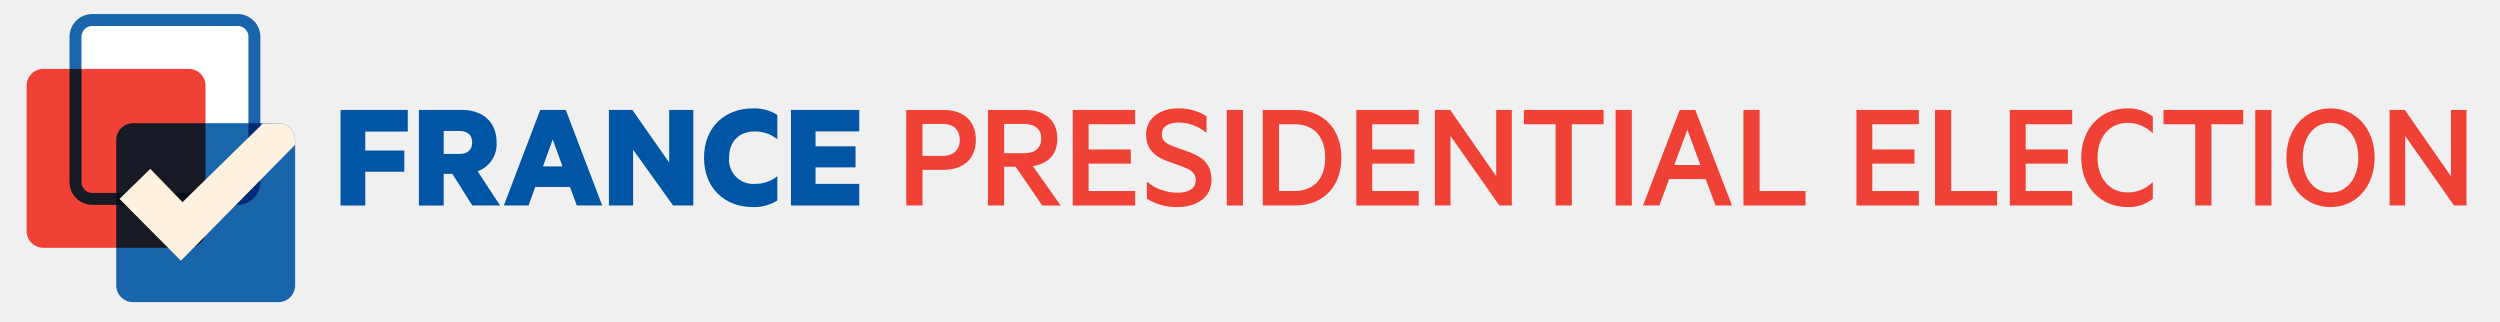
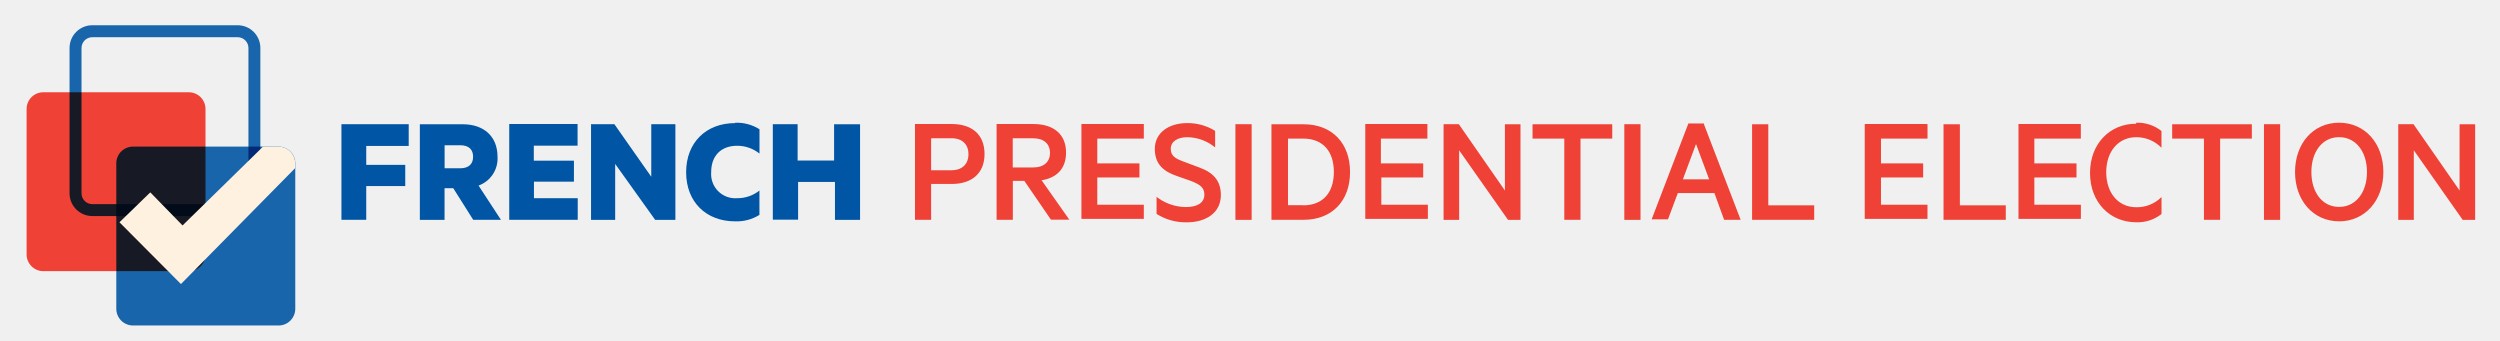
- <svg xmlns="http://www.w3.org/2000/svg" viewBox="0 0 514 66">
+ <svg xmlns="http://www.w3.org/2000/svg" viewBox="0 0 514 70">
  <defs>
-     <style>.cls-1{isolation:isolate;}.cls-2{fill:#fff;}.cls-3{fill:none;stroke:#0055a4;stroke-miterlimit:10;stroke-width:2.452px;}.cls-3,.cls-5{opacity:0.9;}.cls-3,.cls-4,.cls-5{mix-blend-mode:multiply;}.cls-4,.cls-8{fill:#ef4135;}.cls-5,.cls-7{fill:#0055a4;}.cls-6{fill:#fff1e0;}</style>
+     <style>.cls-1{isolation:isolate;}.cls-2,.cls-5{fill:#0055a4;}.cls-2{opacity:0.9;}.cls-2,.cls-3{mix-blend-mode:multiply;}.cls-3,.cls-6{fill:#ef4135;}.cls-4{fill:#fff1e0;}</style>
  </defs>
  <g class="cls-1">
    <g id="Layer_1" data-name="Layer 1">
-       <rect class="cls-2" x="15.481" y="5.11" width="36.782" height="34.783" rx="3.351" ry="3.351" />
-       <rect class="cls-3" x="15.526" y="4.113" width="36.777" height="36.777" rx="3.445" ry="3.445" />
-       <rect class="cls-4" x="5.473" y="14.166" width="36.777" height="36.777" rx="3.445" ry="3.445" />
-       <rect class="cls-5" x="23.903" y="25.336" width="36.777" height="36.777" rx="3.445" ry="3.445" />
-       <path class="cls-6" d="M37.194,53.6L60.68,29.762,60.669,28.5a3.419,3.419,0,0,0-3.229-3.153l-3.39.04L37.533,41.553,30.9,34.729l-6.339,6.159Z" />
-       <path class="cls-7" d="M70.015,42.25V22.6H83.838V27.05H75.1v3.9h8.031v4.353H75.1V42.25H70.015Z" />
-       <path class="cls-7" d="M91.221,35.754v6.5H86.133V22.6h8.832c4.224,0,7.135,2.4,7.135,6.688a5.905,5.905,0,0,1-3.9,5.919l4.607,7.04h-5.7l-4.1-6.5H91.221Zm0-4.1h3.2c1.823,0,2.655-.928,2.655-2.368s-0.832-2.368-2.655-2.368h-3.2v4.735Z" />
-       <path class="cls-7" d="M116.323,22.6l7.487,19.647h-5.216l-1.407-3.808h-7.136l-1.376,3.808h-5.088L111.076,22.6h5.247Zm-4.7,11.616h4.031l-2.016-5.536Z" />
-       <path class="cls-7" d="M142.544,42.25h-4.159l-8.224-11.488V42.25H125.2V22.6H130l7.584,10.815V22.6h4.959V42.25Z" />
-       <path class="cls-7" d="M154.826,22.283a8.862,8.862,0,0,1,4.991,1.344v4.992a7.315,7.315,0,0,0-4.575-1.6c-3.264,0-5.344,2.016-5.344,5.408a4.967,4.967,0,0,0,5.344,5.375,7.278,7.278,0,0,0,4.575-1.567v4.991a8.862,8.862,0,0,1-4.991,1.344c-5.983,0-10.079-4.031-10.079-10.143S148.843,22.283,154.826,22.283Z" />
-       <path class="cls-7" d="M176.668,22.6v4.416h-8.991V30.09H175.9v4.32h-8.224V37.8h8.991V42.25H162.621V22.6h14.047Z" />
-       <path class="cls-8" d="M189.661,34.922V42.25h-3.328V22.6h7.584c4.063,0,6.719,2.112,6.719,6.175,0,4-2.655,6.144-6.719,6.144h-4.256Zm4.191-9.439h-4.191v6.56h4.191c2.3,0,3.487-1.376,3.487-3.264C197.34,26.826,196.156,25.483,193.853,25.483Z" />
-       <path class="cls-8" d="M206.448,34.282V42.25H203.12V22.6H210.7c4.063,0,6.688,2.048,6.688,5.888,0,3.3-1.92,5.184-5.024,5.664l5.7,8.1h-3.776l-5.472-7.968h-2.367Zm0-2.784h4.191c2.208,0,3.456-1.184,3.456-3.007s-1.248-3.008-3.456-3.008h-4.191V31.5Z" />
-       <path class="cls-8" d="M233.385,22.6v2.944h-9.567V30.73h8.672v2.912h-8.672v5.632h9.567V42.25H220.554V22.6h12.831Z" />
-       <path class="cls-8" d="M235.8,37.354a9.906,9.906,0,0,0,6.239,2.271c2.24,0,3.808-.8,3.808-2.56,0-1.536-.991-2.145-2.752-2.816l-2.848-1.023c-2.623-.96-4.607-2.368-4.607-5.6,0-3.456,3.008-5.343,6.624-5.343a10.6,10.6,0,0,1,5.791,1.6v3.424a9.109,9.109,0,0,0-5.728-2.112c-1.983,0-3.456.768-3.456,2.368,0,1.44.929,2.016,2.561,2.592l3.167,1.152c3.072,1.12,4.48,2.848,4.48,5.7,0,3.584-3.04,5.567-7.04,5.567a11.212,11.212,0,0,1-6.239-1.728V37.354Z" />
-       <path class="cls-8" d="M255.555,42.25h-3.328V22.6h3.328V42.25Z" />
-       <path class="cls-8" d="M259.625,22.6h6.624c5.791,0,9.535,3.84,9.535,9.823s-3.744,9.824-9.535,9.824h-6.624V22.6Zm6.5,16.671c4.128,0,6.336-2.656,6.336-6.848,0-4.224-2.208-6.879-6.336-6.879h-3.167V39.274h3.167Z" />
-       <path class="cls-8" d="M291.69,22.6v2.944h-9.567V30.73h8.672v2.912h-8.672v5.632h9.567V42.25H278.859V22.6H291.69Z" />
-       <path class="cls-8" d="M310.826,42.25h-2.56l-10.047-14.3v14.3h-3.2V22.6h3.136l9.472,13.631V22.6h3.2V42.25Z" />
-       <path class="cls-8" d="M313.311,22.6h16.383v2.944h-6.527v16.7h-3.328v-16.7h-6.527V22.6Z" />
-       <path class="cls-8" d="M335.5,42.25h-3.328V22.6H335.5V42.25Z" />
-       <path class="cls-8" d="M348.551,22.6L356.1,42.25H352.71l-2.016-5.439h-7.52l-2.016,5.439H337.8L345.351,22.6h3.2ZM344.23,33.93h5.376l-2.687-7.264Z" />
-       <path class="cls-8" d="M358.448,22.6h3.328V39.274h9.439V42.25H358.448V22.6Z" />
-       <path class="cls-8" d="M394.511,22.6v2.944h-9.567V30.73h8.672v2.912h-8.672v5.632h9.567V42.25H381.68V22.6h12.831Z" />
-       <path class="cls-8" d="M397.84,22.6h3.328V39.274h9.439V42.25H397.84V22.6Z" />
-       <path class="cls-8" d="M426.047,22.6v2.944h-9.567V30.73h8.672v2.912h-8.672v5.632h9.567V42.25H413.216V22.6h12.831Z" />
-       <path class="cls-8" d="M437.4,22.283a7.965,7.965,0,0,1,5.216,1.7v3.456a7.169,7.169,0,0,0-5.184-2.176c-3.744,0-6.176,2.944-6.176,7.167,0,4.192,2.432,7.135,6.176,7.135a7.136,7.136,0,0,0,5.184-2.144v3.456a7.968,7.968,0,0,1-5.216,1.7c-5.472,0-9.5-4.1-9.5-10.143S431.925,22.283,437.4,22.283Z" />
-       <path class="cls-8" d="M444.818,22.6H461.2v2.944h-6.527v16.7h-3.328v-16.7h-6.527V22.6Z" />
-       <path class="cls-8" d="M467.014,42.25h-3.328V22.6h3.328V42.25Z" />
-       <path class="cls-8" d="M479.137,42.569c-5.312,0-9.055-4.287-9.055-10.143,0-5.888,3.743-10.143,9.055-10.143s9.088,4.255,9.088,10.143C488.225,38.282,484.449,42.569,479.137,42.569Zm0-17.311c-3.455,0-5.7,3.008-5.7,7.167s2.24,7.167,5.7,7.167,5.729-3.008,5.729-7.167S482.593,25.258,479.137,25.258Z" />
-       <path class="cls-8" d="M507.107,42.25h-2.56L494.5,27.946v14.3h-3.2V22.6h3.136l9.472,13.631V22.6h3.2V42.25Z" />
+       <path class="cls-2" d="M48.86 44.42h-29.9a4.68 4.68 0 0 1-4.66-4.67V9.87a4.68 4.68 0 0 1 4.67-4.68h29.9a4.68 4.68 0 0 1 4.66 4.6v29.9a4.68 4.68 0 0 1-4.67 4.6zM18.96 7.65a2.22 2.22 0 0 0-2.2 2.22v29.88a2.22 2.22 0 0 0 2.2 2.22h29.9a2.22 2.22 0 0 0 2.22-2.22V9.87a2.22 2.22 0 0 0-2.22-2.22h-29.9z" />
+       <rect class="cls-3" x="5.47" y="18.97" width="36.78" height="36.78" rx="3.44" ry="3.44" />
+       <path class="cls-2" d="M57.23 66.92H27.36a3.44 3.44 0 0 1-3.45-3.45V33.6a3.44 3.44 0 0 1 3.5-3.46h30a3.44 3.44 0 0 1 3.3 3.3v30.03a3.44 3.44 0 0 1-3.4 3.45z" />
+       <path class="cls-4" d="M37.2 58.4l23.48-23.83v-1.12a3.42 3.42 0 0 0-3.3-3.3h-3.3l-16.55 16.2-6.63-6.8-6.34 6.15z" />
+     </g>
+     <g id="Layer_2" data-name="Layer 2">
+       <path class="cls-5" d="M70.2 45.2V25.54h13.83V30H75.3v3.9h8.02v4.35H75.3v6.94h-5.1zm21.2-6.5v6.5h-5.08V25.55h8.84c4.22 0 7.13 2.4 7.13 6.68a5.9 5.9 0 0 1-3.9 5.92l4.6 7.04h-5.7l-4.1-6.5h-1.8zm0-4.1h3.2c1.84 0 2.67-.93 2.67-2.37s-.83-2.37-2.66-2.37h-3.2v4.74zm27.35-9.05v4.4h-9v3.08H118v4.32h-8.22v3.4h9v4.44H104.7V25.5h14.05zm20.1 19.65h-4.15l-8.22-11.5v11.5h-4.96V25.54h4.8l7.58 10.8v-10.8h4.96V45.2zm12.3-19.97a8.87 8.87 0 0 1 5 1.34v5a7.32 7.32 0 0 0-4.6-1.6c-3.25 0-5.33 2-5.33 5.4a4.97 4.97 0 0 0 5.34 5.38 7.28 7.28 0 0 0 4.58-1.57v5a8.87 8.87 0 0 1-5 1.33c-5.98 0-10.07-4-10.07-10.1s4.1-10.1 10.07-10.1zm25.68.32V45.2h-5.16v-7.8h-7.58v7.77h-5.2V25.54h5.1V33h7.5v-7.45h5.13z" />
+       <path class="cls-6" d="M191.44 37.87v7.32h-3.32V25.5h7.58c4.06 0 6.72 2.1 6.72 6.17 0 4-2.66 6.15-6.72 6.15h-4.26zm4.2-9.44h-4.2V35h4.2c2.3 0 3.48-1.4 3.48-3.28 0-1.95-1.18-3.3-3.5-3.3zm12.6 8.8v7.96h-3.34V25.5h7.58c4.07 0 6.7 2.04 6.7 5.88 0 3.3-1.93 5.2-5.03 5.68l5.7 8.1h-3.78l-5.47-7.98h-2.37zm0-2.8h4.2c2.2 0 3.44-1.17 3.44-3s-1.25-3-3.46-3h-4.2v6zm26.93-8.88v2.94h-9.57v5.1h8.67v2.9h-8.67v5.6h9.57V45h-12.83V25.5h12.83zm2.4 14.75a9.9 9.9 0 0 0 6.25 2.27c2.24 0 3.8-.8 3.8-2.56 0-1.5-.98-2.1-2.74-2.8l-2.85-1c-2.63-.9-4.6-2.3-4.6-5.6 0-3.4 3-5.3 6.6-5.3a10.6 10.6 0 0 1 5.8 1.6v3.4a9.1 9.1 0 0 0-5.72-2.1c-1.9 0-3.4.8-3.4 2.4 0 1.5 1 2 2.6 2.6l3.2 1.2c3.1 1.1 4.5 2.88 4.5 5.7 0 3.6-3 5.6-7 5.6a11.2 11.2 0 0 1-6.22-1.73v-3.5zm19.77 4.9H254V25.54h3.34V45.2zm4.06-19.65h6.63c5.8 0 9.54 3.84 9.54 9.82s-3.75 9.82-9.54 9.82h-6.62V25.5zm6.5 16.67c4.14 0 6.34-2.66 6.34-6.85 0-4.22-2.2-6.88-6.33-6.88h-3.1v13.7h3.2zm25.57-16.67v2.94h-9.56v5.1h8.7v2.9H284v5.6h9.57V45H280.7V25.5h12.82zM312.6 45.2h-2.55L300 30.9v14.3h-3.2V25.54h3.14l9.47 13.63V25.55h3.2V45.2zm2.5-19.65h16.38v2.94h-6.53v16.7h-3.33V28.5h-6.53v-2.95zm22.2 19.65h-3.34V25.54h3.33V45.2zm13.03-19.65l7.55 19.64h-3.4l-2-5.5h-7.52l-2.02 5.4h-3.36l7.55-19.7h3.2zM346 36.87h5.4l-2.7-7.26zm14.23-11.32h3.33v16.67H373v2.97h-12.77V25.5zm36.07 0v2.94h-9.57v5.1h8.67v2.9h-8.67v5.6h9.56V45h-12.9V25.5h12.8zm3.32 0h3.33v16.67h9.44v2.97h-12.8V25.5zm28.2 0v2.94h-9.56v5.1h8.67v2.9h-8.67v5.6h9.57V45H415V25.5h12.83zm11.36-.32a7.96 7.96 0 0 1 5.22 1.7v3.45a7.17 7.17 0 0 0-5.2-2.17c-3.73 0-6.16 3-6.16 7.2s2.43 7.2 6.17 7.2a7.13 7.13 0 0 0 5.2-2.1V44a7.97 7.97 0 0 1-5.2 1.7c-5.4 0-9.5-4.1-9.5-10.14s4.1-10.13 9.5-10.13zm7.42.32h16.38v2.94h-6.52v16.7h-3.33V28.5h-6.53v-2.95zm22.2 19.65h-3.33V25.54h3.33V45.2zm12.12.3c-5.3 0-9.06-4.27-9.06-10.13 0-5.9 3.75-10.14 9.06-10.14s9.1 4.25 9.1 10.14c0 5.86-3.8 10.14-9.1 10.14zm0-17.3c-3.46 0-5.7 3-5.7 7.17s2.24 7.17 5.7 7.17 5.73-3 5.73-7.17-2.27-7.17-5.73-7.17zm27.98 17h-2.57l-10.05-14.3v14.3h-3.2V25.54h3.14l9.47 13.63V25.55h3.2V45.2z" />
    </g>
  </g>
</svg>
